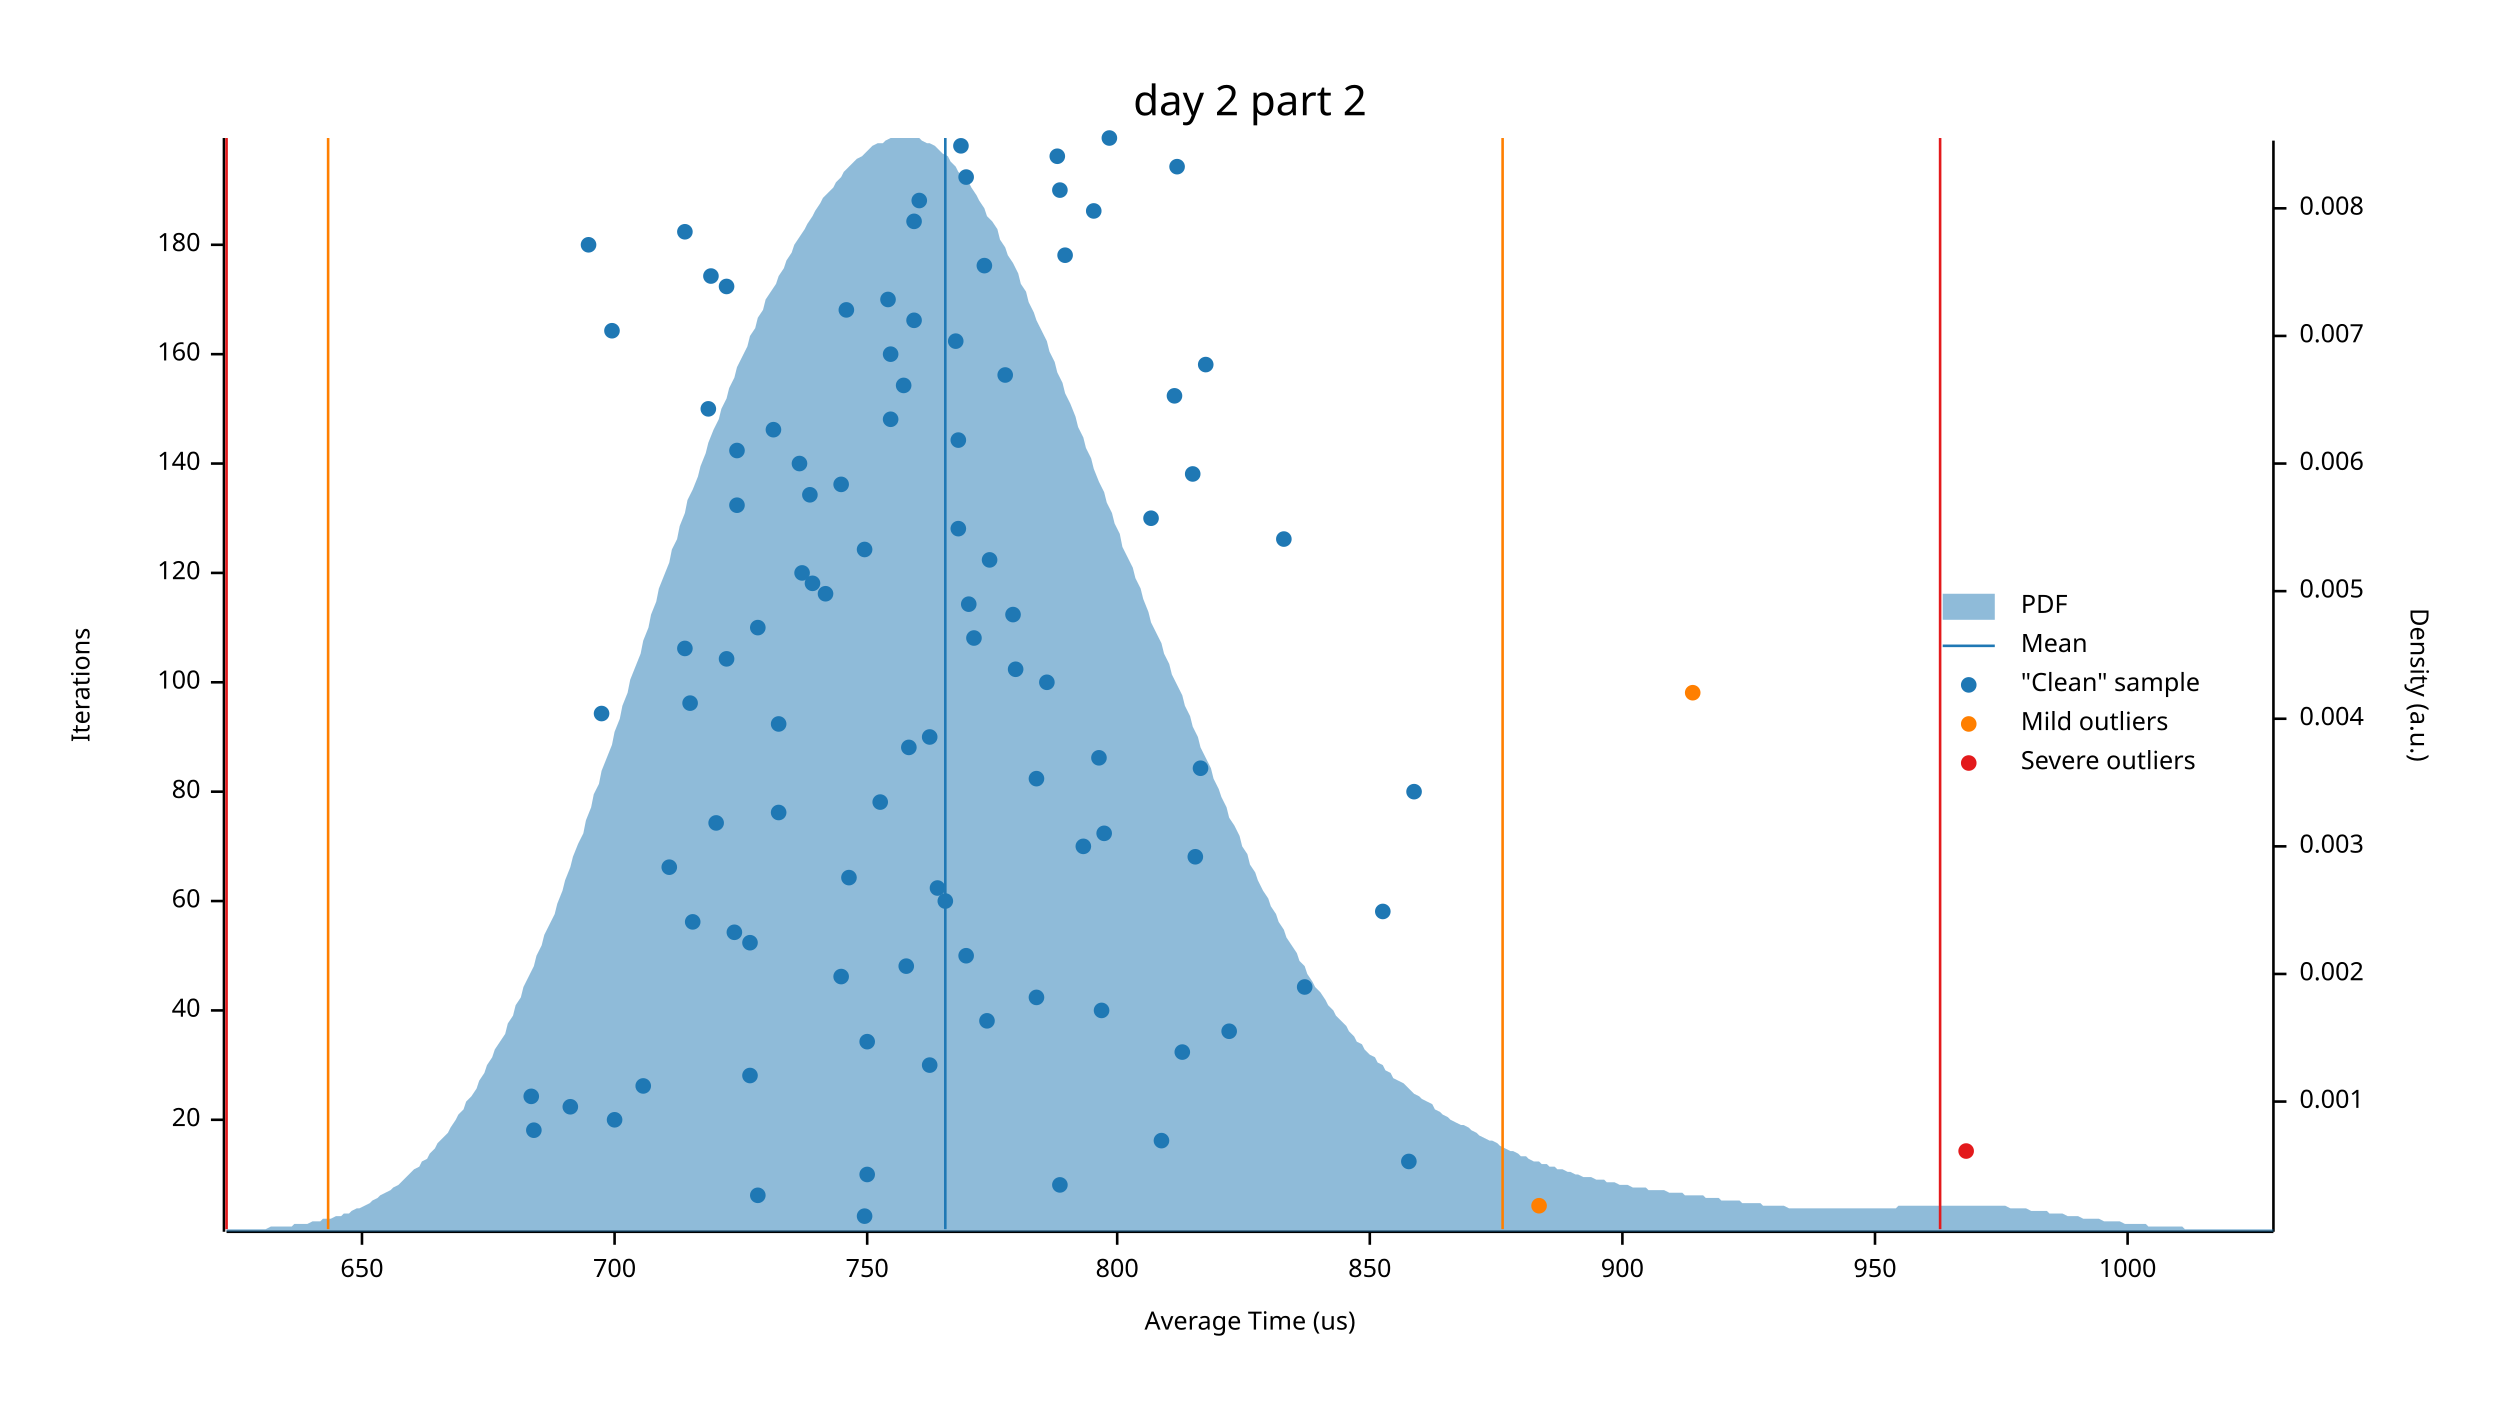
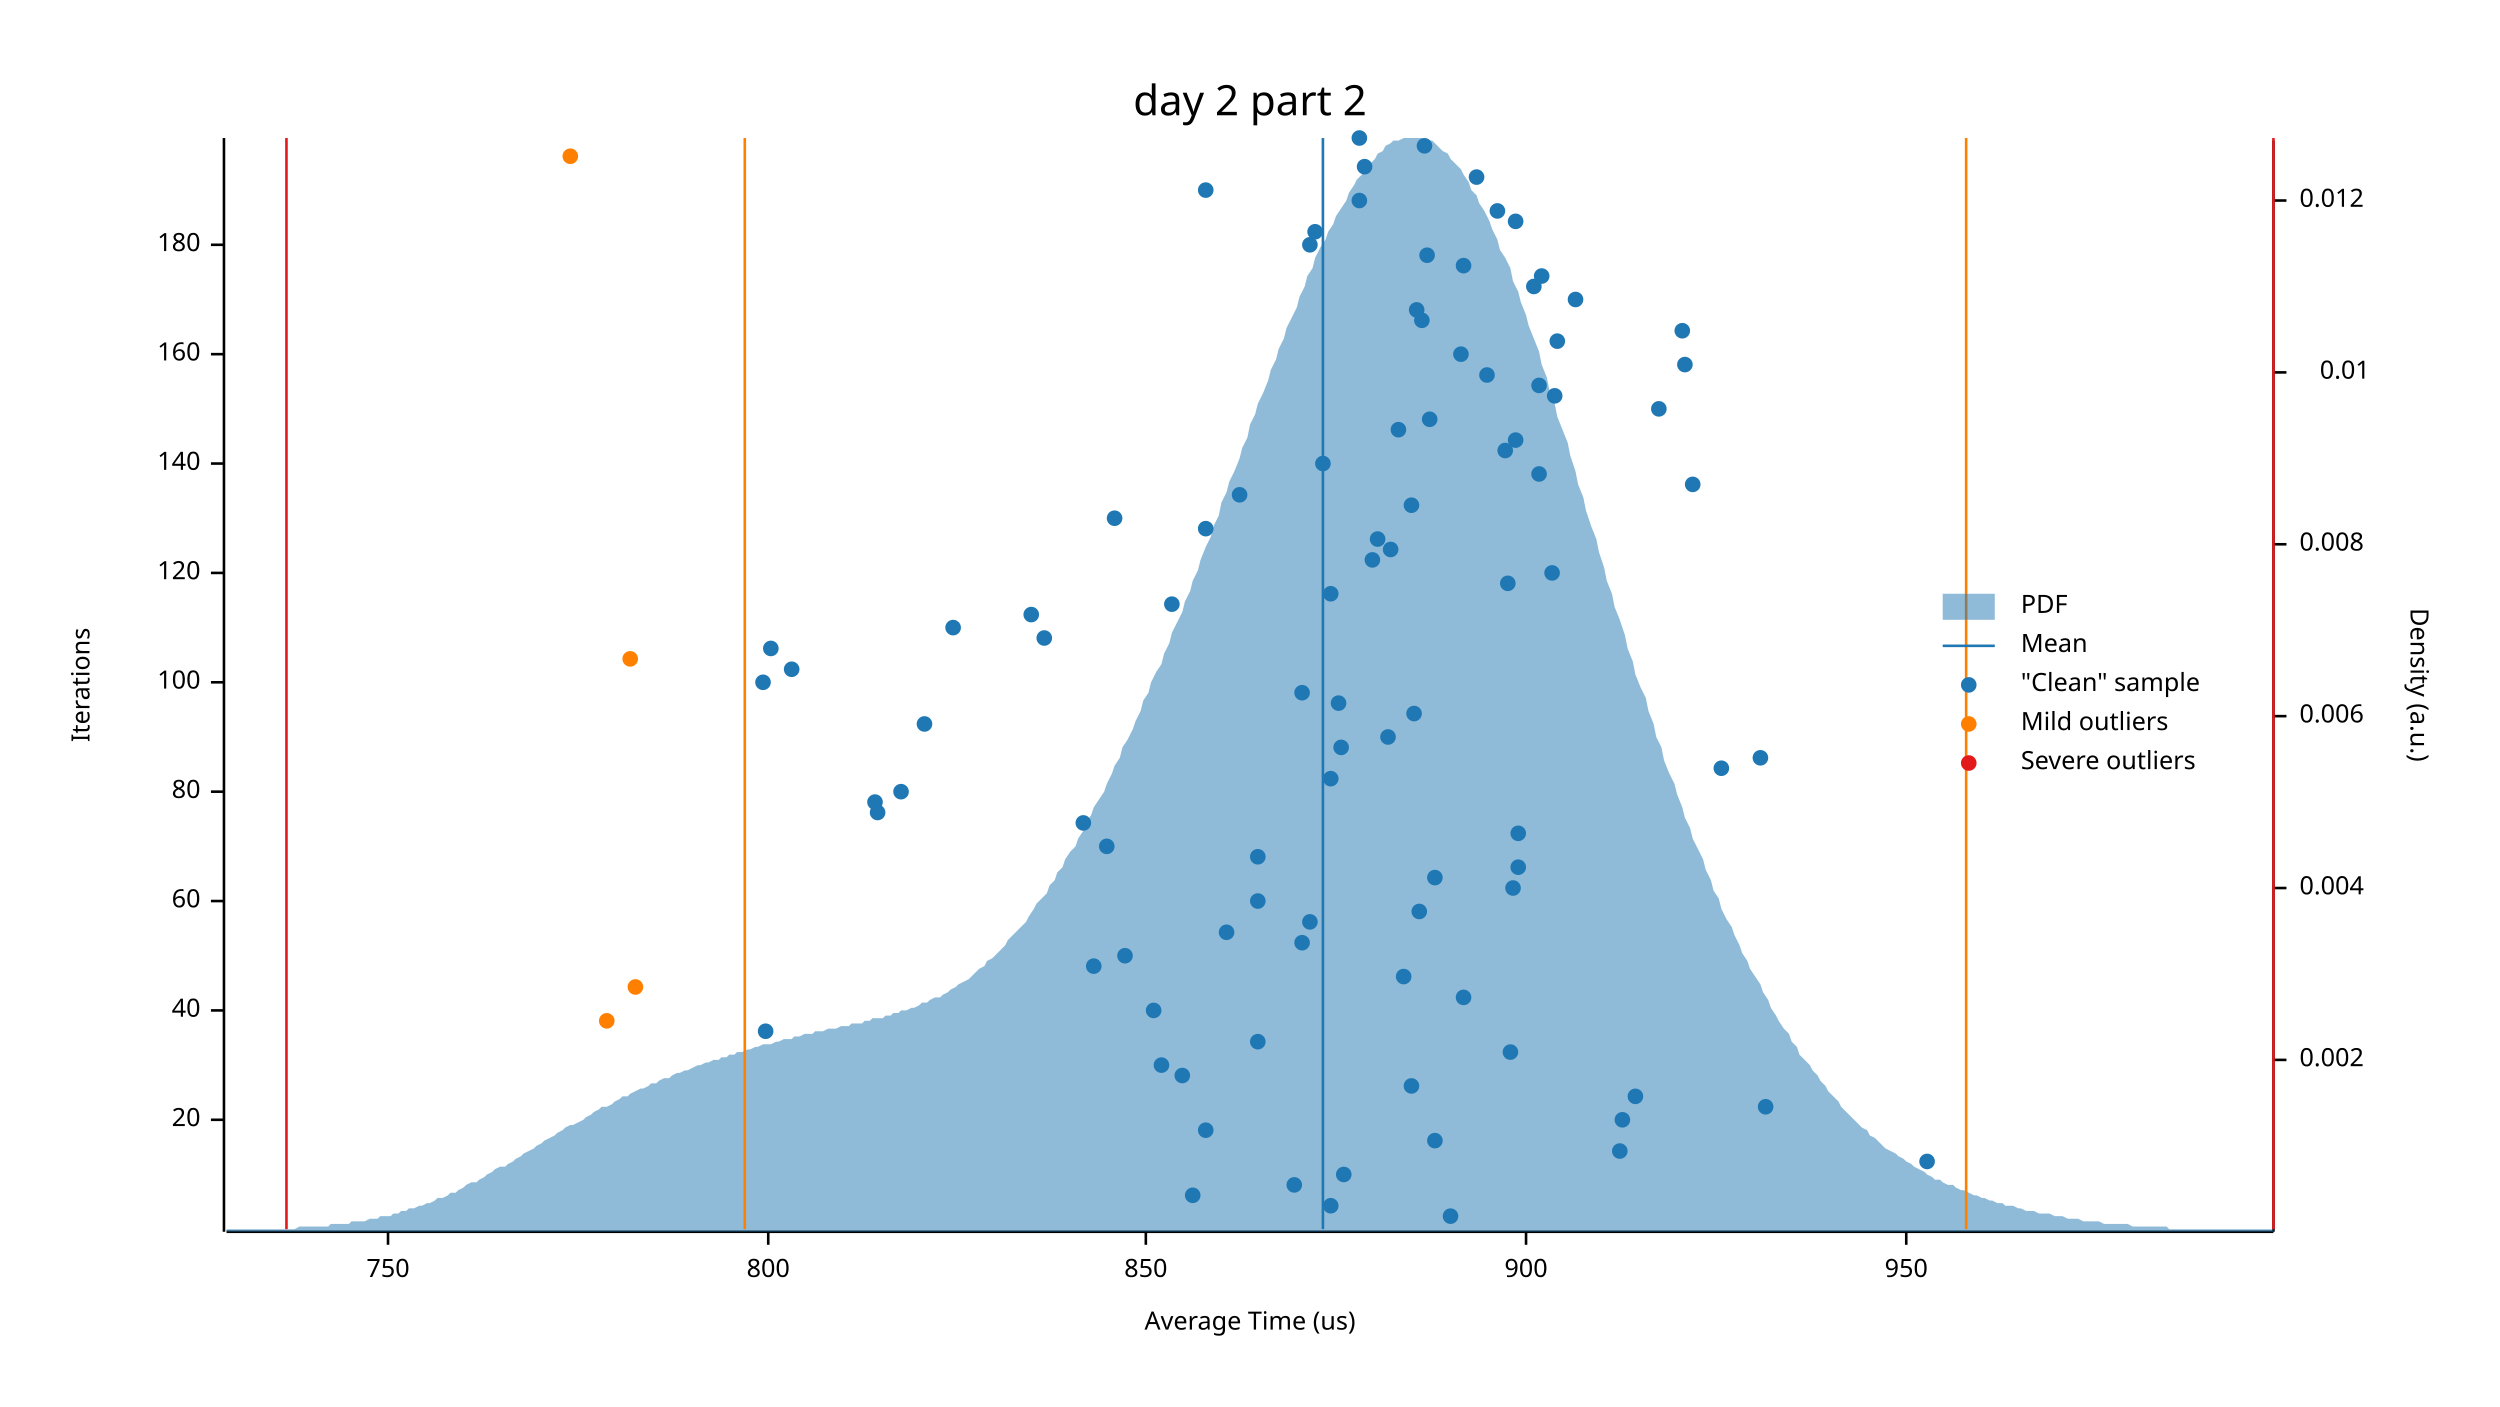
<svg xmlns="http://www.w3.org/2000/svg" width="960" height="540" viewBox="0 0 960 540">
  <text x="480" y="32" dy="0.76em" text-anchor="middle" font-family="sans-serif" font-size="16.129" opacity="1" fill="#000000">
day 2 part 2
</text>
  <text x="27" y="263" dy="0.76em" text-anchor="middle" font-family="sans-serif" font-size="9.677" opacity="1" fill="#000000" transform="rotate(270, 27, 263)">
Iterations
</text>
  <text x="480" y="513" dy="-0.5ex" text-anchor="middle" font-family="sans-serif" font-size="9.677" opacity="1" fill="#000000">
Average Time (us)
</text>
  <polyline fill="none" opacity="1" stroke="#000000" stroke-width="1" points="86,53 86,473 " />
  <text x="77" y="430" dy="0.5ex" text-anchor="end" font-family="sans-serif" font-size="9.677" opacity="1" fill="#000000">
20
</text>
  <polyline fill="none" opacity="1" stroke="#000000" stroke-width="1" points="81,430 86,430 " />
  <text x="77" y="388" dy="0.5ex" text-anchor="end" font-family="sans-serif" font-size="9.677" opacity="1" fill="#000000">
40
</text>
  <polyline fill="none" opacity="1" stroke="#000000" stroke-width="1" points="81,388 86,388 " />
  <text x="77" y="346" dy="0.5ex" text-anchor="end" font-family="sans-serif" font-size="9.677" opacity="1" fill="#000000">
60
</text>
  <polyline fill="none" opacity="1" stroke="#000000" stroke-width="1" points="81,346 86,346 " />
  <text x="77" y="304" dy="0.5ex" text-anchor="end" font-family="sans-serif" font-size="9.677" opacity="1" fill="#000000">
80
</text>
  <polyline fill="none" opacity="1" stroke="#000000" stroke-width="1" points="81,304 86,304 " />
  <text x="77" y="262" dy="0.5ex" text-anchor="end" font-family="sans-serif" font-size="9.677" opacity="1" fill="#000000">
100
</text>
  <polyline fill="none" opacity="1" stroke="#000000" stroke-width="1" points="81,262 86,262 " />
  <text x="77" y="220" dy="0.5ex" text-anchor="end" font-family="sans-serif" font-size="9.677" opacity="1" fill="#000000">
120
</text>
  <polyline fill="none" opacity="1" stroke="#000000" stroke-width="1" points="81,220 86,220 " />
  <text x="77" y="178" dy="0.5ex" text-anchor="end" font-family="sans-serif" font-size="9.677" opacity="1" fill="#000000">
140
</text>
  <polyline fill="none" opacity="1" stroke="#000000" stroke-width="1" points="81,178 86,178 " />
  <text x="77" y="136" dy="0.5ex" text-anchor="end" font-family="sans-serif" font-size="9.677" opacity="1" fill="#000000">
160
</text>
  <polyline fill="none" opacity="1" stroke="#000000" stroke-width="1" points="81,136 86,136 " />
  <text x="77" y="94" dy="0.5ex" text-anchor="end" font-family="sans-serif" font-size="9.677" opacity="1" fill="#000000">
180
</text>
  <polyline fill="none" opacity="1" stroke="#000000" stroke-width="1" points="81,94 86,94 " />
  <polyline fill="none" opacity="1" stroke="#000000" stroke-width="1" points="87,473 873,473 " />
-   <text x="139" y="483" dy="0.76em" text-anchor="middle" font-family="sans-serif" font-size="9.677" opacity="1" fill="#000000">
- 650
- </text>
-   <polyline fill="none" opacity="1" stroke="#000000" stroke-width="1" points="139,473 139,478 " />
-   <text x="236" y="483" dy="0.76em" text-anchor="middle" font-family="sans-serif" font-size="9.677" opacity="1" fill="#000000">
- 700
- </text>
-   <polyline fill="none" opacity="1" stroke="#000000" stroke-width="1" points="236,473 236,478 " />
-   <text x="333" y="483" dy="0.76em" text-anchor="middle" font-family="sans-serif" font-size="9.677" opacity="1" fill="#000000">
+   <text x="149" y="483" dy="0.76em" text-anchor="middle" font-family="sans-serif" font-size="9.677" opacity="1" fill="#000000">
750
</text>
-   <polyline fill="none" opacity="1" stroke="#000000" stroke-width="1" points="333,473 333,478 " />
-   <text x="429" y="483" dy="0.76em" text-anchor="middle" font-family="sans-serif" font-size="9.677" opacity="1" fill="#000000">
+   <polyline fill="none" opacity="1" stroke="#000000" stroke-width="1" points="149,473 149,478 " />
+   <text x="295" y="483" dy="0.76em" text-anchor="middle" font-family="sans-serif" font-size="9.677" opacity="1" fill="#000000">
800
</text>
-   <polyline fill="none" opacity="1" stroke="#000000" stroke-width="1" points="429,473 429,478 " />
-   <text x="526" y="483" dy="0.76em" text-anchor="middle" font-family="sans-serif" font-size="9.677" opacity="1" fill="#000000">
+   <polyline fill="none" opacity="1" stroke="#000000" stroke-width="1" points="295,473 295,478 " />
+   <text x="440" y="483" dy="0.76em" text-anchor="middle" font-family="sans-serif" font-size="9.677" opacity="1" fill="#000000">
850
</text>
-   <polyline fill="none" opacity="1" stroke="#000000" stroke-width="1" points="526,473 526,478 " />
-   <text x="623" y="483" dy="0.76em" text-anchor="middle" font-family="sans-serif" font-size="9.677" opacity="1" fill="#000000">
+   <polyline fill="none" opacity="1" stroke="#000000" stroke-width="1" points="440,473 440,478 " />
+   <text x="586" y="483" dy="0.76em" text-anchor="middle" font-family="sans-serif" font-size="9.677" opacity="1" fill="#000000">
900
</text>
-   <polyline fill="none" opacity="1" stroke="#000000" stroke-width="1" points="623,473 623,478 " />
-   <text x="720" y="483" dy="0.76em" text-anchor="middle" font-family="sans-serif" font-size="9.677" opacity="1" fill="#000000">
+   <polyline fill="none" opacity="1" stroke="#000000" stroke-width="1" points="586,473 586,478 " />
+   <text x="732" y="483" dy="0.76em" text-anchor="middle" font-family="sans-serif" font-size="9.677" opacity="1" fill="#000000">
950
</text>
-   <polyline fill="none" opacity="1" stroke="#000000" stroke-width="1" points="720,473 720,478 " />
-   <text x="817" y="483" dy="0.76em" text-anchor="middle" font-family="sans-serif" font-size="9.677" opacity="1" fill="#000000">
- 1000
- </text>
-   <polyline fill="none" opacity="1" stroke="#000000" stroke-width="1" points="817,473 817,478 " />
+   <polyline fill="none" opacity="1" stroke="#000000" stroke-width="1" points="732,473 732,478 " />
  <text x="933" y="263" dy="0.76em" text-anchor="middle" font-family="sans-serif" font-size="9.677" opacity="1" fill="#000000" transform="rotate(90, 933, 263)">
Density (a.u.)
</text>
  <polyline fill="none" opacity="1" stroke="#000000" stroke-width="1" points="873,54 873,473 " />
-   <text x="883" y="423" dy="0.5ex" text-anchor="start" font-family="sans-serif" font-size="9.677" opacity="1" fill="#000000">
- 0.001
- </text>
-   <polyline fill="none" opacity="1" stroke="#000000" stroke-width="1" points="873,423 878,423 " />
-   <text x="883" y="374" dy="0.5ex" text-anchor="start" font-family="sans-serif" font-size="9.677" opacity="1" fill="#000000">
+   <text x="883" y="407" dy="0.5ex" text-anchor="start" font-family="sans-serif" font-size="9.677" opacity="1" fill="#000000">
0.002
</text>
-   <polyline fill="none" opacity="1" stroke="#000000" stroke-width="1" points="873,374 878,374 " />
-   <text x="883" y="325" dy="0.5ex" text-anchor="start" font-family="sans-serif" font-size="9.677" opacity="1" fill="#000000">
- 0.003
- </text>
-   <polyline fill="none" opacity="1" stroke="#000000" stroke-width="1" points="873,325 878,325 " />
-   <text x="883" y="276" dy="0.5ex" text-anchor="start" font-family="sans-serif" font-size="9.677" opacity="1" fill="#000000">
+   <polyline fill="none" opacity="1" stroke="#000000" stroke-width="1" points="873,407 878,407 " />
+   <text x="883" y="341" dy="0.5ex" text-anchor="start" font-family="sans-serif" font-size="9.677" opacity="1" fill="#000000">
0.004
</text>
-   <polyline fill="none" opacity="1" stroke="#000000" stroke-width="1" points="873,276 878,276 " />
-   <text x="883" y="227" dy="0.5ex" text-anchor="start" font-family="sans-serif" font-size="9.677" opacity="1" fill="#000000">
- 0.005
- </text>
-   <polyline fill="none" opacity="1" stroke="#000000" stroke-width="1" points="873,227 878,227 " />
-   <text x="883" y="178" dy="0.5ex" text-anchor="start" font-family="sans-serif" font-size="9.677" opacity="1" fill="#000000">
+   <polyline fill="none" opacity="1" stroke="#000000" stroke-width="1" points="873,341 878,341 " />
+   <text x="883" y="275" dy="0.5ex" text-anchor="start" font-family="sans-serif" font-size="9.677" opacity="1" fill="#000000">
0.006
</text>
-   <polyline fill="none" opacity="1" stroke="#000000" stroke-width="1" points="873,178 878,178 " />
-   <text x="883" y="129" dy="0.5ex" text-anchor="start" font-family="sans-serif" font-size="9.677" opacity="1" fill="#000000">
- 0.007
- </text>
-   <polyline fill="none" opacity="1" stroke="#000000" stroke-width="1" points="873,129 878,129 " />
-   <text x="883" y="80" dy="0.5ex" text-anchor="start" font-family="sans-serif" font-size="9.677" opacity="1" fill="#000000">
+   <polyline fill="none" opacity="1" stroke="#000000" stroke-width="1" points="873,275 878,275 " />
+   <text x="883" y="209" dy="0.5ex" text-anchor="start" font-family="sans-serif" font-size="9.677" opacity="1" fill="#000000">
0.008
</text>
-   <polyline fill="none" opacity="1" stroke="#000000" stroke-width="1" points="873,80 878,80 " />
-   <polygon opacity="0.5" fill="#1F78B4" points="87,472 88,472 90,472 91,472 93,472 94,472 96,472 98,472 99,472 101,472 102,472 104,471 105,471 107,471 109,471 110,471 112,471 113,470 115,470 116,470 118,470 120,469 121,469 123,469 124,468 126,468 127,468 129,467 131,467 132,466 134,466 135,465 137,464 138,464 140,463 142,462 143,461 145,460 146,459 148,458 150,457 151,456 153,455 154,454 156,452 157,451 159,449 161,448 162,446 164,445 165,443 167,441 168,439 170,437 172,435 173,433 175,430 176,428 178,426 179,423 181,421 183,418 184,415 186,412 187,409 189,406 190,403 192,400 194,397 195,393 197,390 198,386 200,383 201,379 203,375 205,371 206,367 208,363 209,359 211,355 213,351 214,347 216,342 217,338 219,333 220,329 222,324 224,320 225,315 227,310 228,305 230,301 231,296 233,291 235,286 236,281 238,276 239,271 241,266 242,261 244,256 246,251 247,246 249,241 250,236 252,231 253,226 255,221 257,216 258,211 260,207 261,202 263,197 264,192 266,188 268,183 269,179 271,174 272,170 274,165 276,161 277,157 279,153 280,149 282,145 283,141 285,137 287,133 288,129 290,126 291,122 293,119 294,115 296,112 298,109 299,106 301,103 302,100 304,97 305,94 307,91 309,88 310,86 312,83 313,81 315,78 316,76 318,74 320,72 321,70 323,68 324,66 326,64 327,63 329,61 331,60 332,59 334,57 335,56 337,55 339,55 340,54 342,53 343,53 345,53 346,53 348,53 350,53 351,53 353,53 354,54 356,55 357,55 359,56 361,58 362,59 364,60 365,62 367,64 368,66 370,68 372,70 373,72 375,75 376,77 378,80 379,83 381,85 383,88 384,92 386,95 387,98 389,101 391,105 392,109 394,112 395,116 397,120 398,123 400,127 402,131 403,135 405,139 406,143 408,147 409,151 411,155 413,160 414,164 416,168 417,172 419,176 420,180 422,185 424,189 425,193 427,197 428,201 430,205 431,210 433,214 435,218 436,222 438,226 439,230 441,235 442,239 444,243 446,247 447,251 449,255 450,259 452,263 454,267 455,271 457,275 458,279 460,283 461,287 463,291 465,295 466,299 468,303 469,306 471,310 472,314 474,317 476,321 477,325 479,328 480,332 482,335 483,338 485,342 487,345 488,348 490,351 491,354 493,357 494,360 496,363 498,366 499,369 501,371 502,374 504,377 505,379 507,381 509,384 510,386 512,388 513,390 515,392 517,394 518,396 520,398 521,400 523,401 524,403 526,405 528,406 529,408 531,409 532,411 534,412 535,414 537,415 539,416 540,417 542,419 543,420 545,421 546,422 548,423 550,424 551,426 553,427 554,428 556,429 557,430 559,431 561,432 562,432 564,433 565,434 567,435 568,436 570,437 572,438 573,438 575,439 576,440 578,441 580,442 581,442 583,443 584,444 586,444 587,445 589,446 591,446 592,447 594,447 595,448 597,448 598,449 600,449 602,450 603,450 605,451 606,451 608,452 609,452 611,452 613,453 614,453 616,453 617,454 619,454 620,454 622,455 624,455 625,455 627,456 628,456 630,456 632,456 633,457 635,457 636,457 638,457 639,457 641,458 643,458 644,458 646,458 647,459 649,459 650,459 652,459 654,459 655,460 657,460 658,460 660,460 661,461 663,461 665,461 666,461 668,461 669,462 671,462 672,462 674,462 676,462 677,463 679,463 680,463 682,463 683,463 685,463 687,464 688,464 690,464 691,464 693,464 695,464 696,464 698,464 699,464 701,464 702,464 704,464 706,464 707,464 709,464 710,464 712,464 713,464 715,464 717,464 718,464 720,464 721,464 723,464 724,464 726,464 728,464 729,463 731,463 732,463 734,463 735,463 737,463 739,463 740,463 742,463 743,463 745,463 746,463 748,463 750,463 751,463 753,463 754,463 756,463 758,463 759,463 761,463 762,463 764,463 765,463 767,463 769,463 770,463 772,464 773,464 775,464 776,464 778,464 780,465 781,465 783,465 784,465 786,465 787,466 789,466 791,466 792,466 794,467 795,467 797,467 798,467 800,468 802,468 803,468 805,468 806,468 808,469 809,469 811,469 813,469 814,469 816,470 817,470 819,470 821,470 822,470 824,470 825,471 827,471 828,471 830,471 832,471 833,471 835,471 836,471 838,471 839,472 841,472 843,472 844,472 846,472 847,472 849,472 850,472 852,472 854,472 855,472 857,472 858,472 860,472 861,472 863,472 865,472 866,472 868,472 869,472 871,472 873,472 873,473 87,473 " />
-   <polyline fill="none" opacity="1" stroke="#1F78B4" stroke-width="1" points="363,472 363,53 " />
-   <polyline fill="none" opacity="1" stroke="#FF7F00" stroke-width="1" points="126,472 126,53 " />
-   <polyline fill="none" opacity="1" stroke="#FF7F00" stroke-width="1" points="577,472 577,53 " />
-   <polyline fill="none" opacity="1" stroke="#E31A1C" stroke-width="1" points="87,472 87,53 " />
-   <polyline fill="none" opacity="1" stroke="#E31A1C" stroke-width="1" points="745,472 745,53 " />
-   <circle cx="332" cy="467" r="3" opacity="1" fill="#1F78B4" stroke="none" />
-   <circle cx="291" cy="459" r="3" opacity="1" fill="#1F78B4" stroke="none" />
-   <circle cx="407" cy="455" r="3" opacity="1" fill="#1F78B4" stroke="none" />
-   <circle cx="333" cy="451" r="3" opacity="1" fill="#1F78B4" stroke="none" />
-   <circle cx="541" cy="446" r="3" opacity="1" fill="#1F78B4" stroke="none" />
-   <circle cx="446" cy="438" r="3" opacity="1" fill="#1F78B4" stroke="none" />
-   <circle cx="205" cy="434" r="3" opacity="1" fill="#1F78B4" stroke="none" />
-   <circle cx="236" cy="430" r="3" opacity="1" fill="#1F78B4" stroke="none" />
-   <circle cx="219" cy="425" r="3" opacity="1" fill="#1F78B4" stroke="none" />
-   <circle cx="204" cy="421" r="3" opacity="1" fill="#1F78B4" stroke="none" />
-   <circle cx="247" cy="417" r="3" opacity="1" fill="#1F78B4" stroke="none" />
-   <circle cx="288" cy="413" r="3" opacity="1" fill="#1F78B4" stroke="none" />
-   <circle cx="357" cy="409" r="3" opacity="1" fill="#1F78B4" stroke="none" />
-   <circle cx="454" cy="404" r="3" opacity="1" fill="#1F78B4" stroke="none" />
-   <circle cx="333" cy="400" r="3" opacity="1" fill="#1F78B4" stroke="none" />
-   <circle cx="472" cy="396" r="3" opacity="1" fill="#1F78B4" stroke="none" />
-   <circle cx="379" cy="392" r="3" opacity="1" fill="#1F78B4" stroke="none" />
-   <circle cx="423" cy="388" r="3" opacity="1" fill="#1F78B4" stroke="none" />
-   <circle cx="398" cy="383" r="3" opacity="1" fill="#1F78B4" stroke="none" />
-   <circle cx="501" cy="379" r="3" opacity="1" fill="#1F78B4" stroke="none" />
-   <circle cx="323" cy="375" r="3" opacity="1" fill="#1F78B4" stroke="none" />
-   <circle cx="348" cy="371" r="3" opacity="1" fill="#1F78B4" stroke="none" />
-   <circle cx="371" cy="367" r="3" opacity="1" fill="#1F78B4" stroke="none" />
-   <circle cx="288" cy="362" r="3" opacity="1" fill="#1F78B4" stroke="none" />
-   <circle cx="282" cy="358" r="3" opacity="1" fill="#1F78B4" stroke="none" />
-   <circle cx="266" cy="354" r="3" opacity="1" fill="#1F78B4" stroke="none" />
-   <circle cx="531" cy="350" r="3" opacity="1" fill="#1F78B4" stroke="none" />
-   <circle cx="363" cy="346" r="3" opacity="1" fill="#1F78B4" stroke="none" />
-   <circle cx="360" cy="341" r="3" opacity="1" fill="#1F78B4" stroke="none" />
-   <circle cx="326" cy="337" r="3" opacity="1" fill="#1F78B4" stroke="none" />
-   <circle cx="257" cy="333" r="3" opacity="1" fill="#1F78B4" stroke="none" />
-   <circle cx="459" cy="329" r="3" opacity="1" fill="#1F78B4" stroke="none" />
-   <circle cx="416" cy="325" r="3" opacity="1" fill="#1F78B4" stroke="none" />
-   <circle cx="424" cy="320" r="3" opacity="1" fill="#1F78B4" stroke="none" />
-   <circle cx="275" cy="316" r="3" opacity="1" fill="#1F78B4" stroke="none" />
-   <circle cx="299" cy="312" r="3" opacity="1" fill="#1F78B4" stroke="none" />
-   <circle cx="338" cy="308" r="3" opacity="1" fill="#1F78B4" stroke="none" />
-   <circle cx="543" cy="304" r="3" opacity="1" fill="#1F78B4" stroke="none" />
-   <circle cx="398" cy="299" r="3" opacity="1" fill="#1F78B4" stroke="none" />
-   <circle cx="461" cy="295" r="3" opacity="1" fill="#1F78B4" stroke="none" />
-   <circle cx="422" cy="291" r="3" opacity="1" fill="#1F78B4" stroke="none" />
-   <circle cx="349" cy="287" r="3" opacity="1" fill="#1F78B4" stroke="none" />
-   <circle cx="357" cy="283" r="3" opacity="1" fill="#1F78B4" stroke="none" />
-   <circle cx="299" cy="278" r="3" opacity="1" fill="#1F78B4" stroke="none" />
-   <circle cx="231" cy="274" r="3" opacity="1" fill="#1F78B4" stroke="none" />
-   <circle cx="265" cy="270" r="3" opacity="1" fill="#1F78B4" stroke="none" />
-   <circle cx="402" cy="262" r="3" opacity="1" fill="#1F78B4" stroke="none" />
-   <circle cx="390" cy="257" r="3" opacity="1" fill="#1F78B4" stroke="none" />
-   <circle cx="279" cy="253" r="3" opacity="1" fill="#1F78B4" stroke="none" />
-   <circle cx="263" cy="249" r="3" opacity="1" fill="#1F78B4" stroke="none" />
-   <circle cx="374" cy="245" r="3" opacity="1" fill="#1F78B4" stroke="none" />
-   <circle cx="291" cy="241" r="3" opacity="1" fill="#1F78B4" stroke="none" />
-   <circle cx="389" cy="236" r="3" opacity="1" fill="#1F78B4" stroke="none" />
-   <circle cx="372" cy="232" r="3" opacity="1" fill="#1F78B4" stroke="none" />
-   <circle cx="317" cy="228" r="3" opacity="1" fill="#1F78B4" stroke="none" />
-   <circle cx="312" cy="224" r="3" opacity="1" fill="#1F78B4" stroke="none" />
-   <circle cx="308" cy="220" r="3" opacity="1" fill="#1F78B4" stroke="none" />
-   <circle cx="380" cy="215" r="3" opacity="1" fill="#1F78B4" stroke="none" />
-   <circle cx="332" cy="211" r="3" opacity="1" fill="#1F78B4" stroke="none" />
-   <circle cx="493" cy="207" r="3" opacity="1" fill="#1F78B4" stroke="none" />
-   <circle cx="368" cy="203" r="3" opacity="1" fill="#1F78B4" stroke="none" />
-   <circle cx="442" cy="199" r="3" opacity="1" fill="#1F78B4" stroke="none" />
-   <circle cx="283" cy="194" r="3" opacity="1" fill="#1F78B4" stroke="none" />
-   <circle cx="311" cy="190" r="3" opacity="1" fill="#1F78B4" stroke="none" />
-   <circle cx="323" cy="186" r="3" opacity="1" fill="#1F78B4" stroke="none" />
-   <circle cx="458" cy="182" r="3" opacity="1" fill="#1F78B4" stroke="none" />
-   <circle cx="307" cy="178" r="3" opacity="1" fill="#1F78B4" stroke="none" />
-   <circle cx="283" cy="173" r="3" opacity="1" fill="#1F78B4" stroke="none" />
-   <circle cx="368" cy="169" r="3" opacity="1" fill="#1F78B4" stroke="none" />
-   <circle cx="297" cy="165" r="3" opacity="1" fill="#1F78B4" stroke="none" />
-   <circle cx="342" cy="161" r="3" opacity="1" fill="#1F78B4" stroke="none" />
-   <circle cx="272" cy="157" r="3" opacity="1" fill="#1F78B4" stroke="none" />
-   <circle cx="451" cy="152" r="3" opacity="1" fill="#1F78B4" stroke="none" />
-   <circle cx="347" cy="148" r="3" opacity="1" fill="#1F78B4" stroke="none" />
-   <circle cx="386" cy="144" r="3" opacity="1" fill="#1F78B4" stroke="none" />
-   <circle cx="463" cy="140" r="3" opacity="1" fill="#1F78B4" stroke="none" />
-   <circle cx="342" cy="136" r="3" opacity="1" fill="#1F78B4" stroke="none" />
-   <circle cx="367" cy="131" r="3" opacity="1" fill="#1F78B4" stroke="none" />
-   <circle cx="235" cy="127" r="3" opacity="1" fill="#1F78B4" stroke="none" />
-   <circle cx="351" cy="123" r="3" opacity="1" fill="#1F78B4" stroke="none" />
-   <circle cx="325" cy="119" r="3" opacity="1" fill="#1F78B4" stroke="none" />
-   <circle cx="341" cy="115" r="3" opacity="1" fill="#1F78B4" stroke="none" />
-   <circle cx="279" cy="110" r="3" opacity="1" fill="#1F78B4" stroke="none" />
-   <circle cx="273" cy="106" r="3" opacity="1" fill="#1F78B4" stroke="none" />
-   <circle cx="378" cy="102" r="3" opacity="1" fill="#1F78B4" stroke="none" />
-   <circle cx="409" cy="98" r="3" opacity="1" fill="#1F78B4" stroke="none" />
-   <circle cx="226" cy="94" r="3" opacity="1" fill="#1F78B4" stroke="none" />
-   <circle cx="263" cy="89" r="3" opacity="1" fill="#1F78B4" stroke="none" />
-   <circle cx="351" cy="85" r="3" opacity="1" fill="#1F78B4" stroke="none" />
-   <circle cx="420" cy="81" r="3" opacity="1" fill="#1F78B4" stroke="none" />
-   <circle cx="353" cy="77" r="3" opacity="1" fill="#1F78B4" stroke="none" />
-   <circle cx="407" cy="73" r="3" opacity="1" fill="#1F78B4" stroke="none" />
-   <circle cx="371" cy="68" r="3" opacity="1" fill="#1F78B4" stroke="none" />
-   <circle cx="452" cy="64" r="3" opacity="1" fill="#1F78B4" stroke="none" />
-   <circle cx="406" cy="60" r="3" opacity="1" fill="#1F78B4" stroke="none" />
-   <circle cx="369" cy="56" r="3" opacity="1" fill="#1F78B4" stroke="none" />
-   <circle cx="426" cy="53" r="3" opacity="1" fill="#1F78B4" stroke="none" />
-   <circle cx="591" cy="463" r="3" opacity="1" fill="#FF7F00" stroke="none" />
-   <circle cx="650" cy="266" r="3" opacity="1" fill="#FF7F00" stroke="none" />
-   <circle cx="755" cy="442" r="3" opacity="1" fill="#E31A1C" stroke="none" />
+   <polyline fill="none" opacity="1" stroke="#000000" stroke-width="1" points="873,209 878,209 " />
+   <text x="910" y="143" dy="0.5ex" text-anchor="end" font-family="sans-serif" font-size="9.677" opacity="1" fill="#000000">
+ 0.01
+ </text>
+   <polyline fill="none" opacity="1" stroke="#000000" stroke-width="1" points="873,143 878,143 " />
+   <text x="883" y="77" dy="0.5ex" text-anchor="start" font-family="sans-serif" font-size="9.677" opacity="1" fill="#000000">
+ 0.012
+ </text>
+   <polyline fill="none" opacity="1" stroke="#000000" stroke-width="1" points="873,77 878,77 " />
+   <polygon opacity="0.5" fill="#1F78B4" points="87,472 88,472 90,472 91,472 93,472 94,472 96,472 98,472 99,472 101,472 102,472 104,472 105,472 107,472 109,472 110,472 112,472 113,472 115,471 116,471 118,471 120,471 121,471 123,471 124,471 126,471 127,470 129,470 131,470 132,470 134,470 135,469 137,469 138,469 140,469 142,468 143,468 145,468 146,467 148,467 150,467 151,466 153,466 154,465 156,465 157,464 159,464 161,463 162,463 164,462 165,462 167,461 168,460 170,460 172,459 173,458 175,458 176,457 178,456 179,455 181,454 183,454 184,453 186,452 187,451 189,450 190,449 192,448 194,448 195,447 197,446 198,445 200,444 201,443 203,442 205,441 206,440 208,439 209,438 211,437 213,436 214,435 216,434 217,433 219,432 220,432 222,431 224,430 225,429 227,428 228,427 230,426 231,425 233,425 235,424 236,423 238,422 239,421 241,421 242,420 244,419 246,418 247,418 249,417 250,416 252,416 253,415 255,414 257,414 258,413 260,412 261,412 263,411 264,411 266,410 268,409 269,409 271,408 272,408 274,407 276,407 277,406 279,406 280,405 282,405 283,404 285,404 287,403 288,403 290,402 291,402 293,401 294,401 296,401 298,400 299,400 301,399 302,399 304,399 305,398 307,398 309,397 310,397 312,397 313,396 315,396 316,396 318,395 320,395 321,395 323,394 324,394 326,394 327,393 329,393 331,393 332,392 334,392 335,391 337,391 339,391 340,390 342,390 343,389 345,389 346,388 348,388 350,387 351,387 353,386 354,385 356,385 357,384 359,383 361,383 362,382 364,381 365,380 367,379 368,378 370,377 372,376 373,375 375,373 376,372 378,371 379,369 381,368 383,366 384,365 386,363 387,361 389,359 391,357 392,356 394,354 395,352 397,349 398,347 400,345 402,343 403,340 405,338 406,335 408,333 409,330 411,327 413,325 414,322 416,319 417,316 419,313 420,310 422,307 424,304 425,301 427,297 428,294 430,291 431,287 433,284 435,280 436,277 438,273 439,269 441,266 442,262 444,258 446,255 447,251 449,247 450,243 452,239 454,235 455,231 457,227 458,223 460,219 461,215 463,210 465,206 466,202 468,198 469,193 471,189 472,185 474,181 476,176 477,172 479,168 480,163 482,159 483,155 485,151 487,146 488,142 490,138 491,134 493,130 494,126 496,122 498,118 499,114 501,110 502,106 504,103 505,99 507,95 509,92 510,89 512,86 513,83 515,80 517,77 518,74 520,71 521,69 523,67 524,65 526,63 528,61 529,59 531,58 532,56 534,55 535,54 537,54 539,53 540,53 542,53 543,53 545,53 546,53 548,54 550,54 551,55 553,57 554,58 556,59 557,61 559,63 561,65 562,67 564,70 565,73 567,75 568,78 570,81 572,85 573,88 575,92 576,96 578,99 580,103 581,108 583,112 584,116 586,121 587,125 589,130 591,135 592,140 594,145 595,150 597,155 598,160 600,165 602,170 603,175 605,181 606,186 608,191 609,196 611,202 613,207 614,212 616,218 617,223 619,228 620,233 622,238 624,244 625,249 627,254 628,259 630,264 632,268 633,273 635,278 636,283 638,287 639,292 641,297 643,301 644,305 646,310 647,314 649,318 650,322 652,326 654,330 655,334 657,338 658,342 660,345 661,349 663,353 665,356 666,359 668,363 669,366 671,369 672,372 674,375 676,378 677,381 679,384 680,387 682,390 683,392 685,395 687,397 688,400 690,402 691,405 693,407 695,409 696,411 698,413 699,415 701,417 702,419 704,421 706,423 707,425 709,427 710,428 712,430 713,431 715,433 717,434 718,436 720,437 721,438 723,440 724,441 726,442 728,443 729,444 731,445 732,446 734,447 735,448 737,449 739,450 740,451 742,452 743,453 745,453 746,454 748,455 750,455 751,456 753,457 754,457 756,458 758,459 759,459 761,460 762,460 764,461 765,461 767,462 769,462 770,463 772,463 773,463 775,464 776,464 778,465 780,465 781,465 783,466 784,466 786,466 787,466 789,467 791,467 792,467 794,468 795,468 797,468 798,468 800,469 802,469 803,469 805,469 806,469 808,470 809,470 811,470 813,470 814,470 816,470 817,470 819,471 821,471 822,471 824,471 825,471 827,471 828,471 830,471 832,471 833,472 835,472 836,472 838,472 839,472 841,472 843,472 844,472 846,472 847,472 849,472 850,472 852,472 854,472 855,472 857,472 858,472 860,472 861,472 863,472 865,472 866,472 868,472 869,472 871,472 873,472 873,473 87,473 " />
+   <polyline fill="none" opacity="1" stroke="#1F78B4" stroke-width="1" points="508,472 508,53 " />
+   <polyline fill="none" opacity="1" stroke="#FF7F00" stroke-width="1" points="286,472 286,53 " />
+   <polyline fill="none" opacity="1" stroke="#FF7F00" stroke-width="1" points="755,472 755,53 " />
+   <polyline fill="none" opacity="1" stroke="#E31A1C" stroke-width="1" points="110,472 110,53 " />
+   <polyline fill="none" opacity="1" stroke="#E31A1C" stroke-width="1" points="873,472 873,53 " />
+   <circle cx="557" cy="467" r="3" opacity="1" fill="#1F78B4" stroke="none" />
+   <circle cx="511" cy="463" r="3" opacity="1" fill="#1F78B4" stroke="none" />
+   <circle cx="458" cy="459" r="3" opacity="1" fill="#1F78B4" stroke="none" />
+   <circle cx="497" cy="455" r="3" opacity="1" fill="#1F78B4" stroke="none" />
+   <circle cx="516" cy="451" r="3" opacity="1" fill="#1F78B4" stroke="none" />
+   <circle cx="740" cy="446" r="3" opacity="1" fill="#1F78B4" stroke="none" />
+   <circle cx="622" cy="442" r="3" opacity="1" fill="#1F78B4" stroke="none" />
+   <circle cx="551" cy="438" r="3" opacity="1" fill="#1F78B4" stroke="none" />
+   <circle cx="463" cy="434" r="3" opacity="1" fill="#1F78B4" stroke="none" />
+   <circle cx="623" cy="430" r="3" opacity="1" fill="#1F78B4" stroke="none" />
+   <circle cx="678" cy="425" r="3" opacity="1" fill="#1F78B4" stroke="none" />
+   <circle cx="628" cy="421" r="3" opacity="1" fill="#1F78B4" stroke="none" />
+   <circle cx="542" cy="417" r="3" opacity="1" fill="#1F78B4" stroke="none" />
+   <circle cx="454" cy="413" r="3" opacity="1" fill="#1F78B4" stroke="none" />
+   <circle cx="446" cy="409" r="3" opacity="1" fill="#1F78B4" stroke="none" />
+   <circle cx="580" cy="404" r="3" opacity="1" fill="#1F78B4" stroke="none" />
+   <circle cx="483" cy="400" r="3" opacity="1" fill="#1F78B4" stroke="none" />
+   <circle cx="294" cy="396" r="3" opacity="1" fill="#1F78B4" stroke="none" />
+   <circle cx="443" cy="388" r="3" opacity="1" fill="#1F78B4" stroke="none" />
+   <circle cx="562" cy="383" r="3" opacity="1" fill="#1F78B4" stroke="none" />
+   <circle cx="539" cy="375" r="3" opacity="1" fill="#1F78B4" stroke="none" />
+   <circle cx="420" cy="371" r="3" opacity="1" fill="#1F78B4" stroke="none" />
+   <circle cx="432" cy="367" r="3" opacity="1" fill="#1F78B4" stroke="none" />
+   <circle cx="500" cy="362" r="3" opacity="1" fill="#1F78B4" stroke="none" />
+   <circle cx="471" cy="358" r="3" opacity="1" fill="#1F78B4" stroke="none" />
+   <circle cx="503" cy="354" r="3" opacity="1" fill="#1F78B4" stroke="none" />
+   <circle cx="545" cy="350" r="3" opacity="1" fill="#1F78B4" stroke="none" />
+   <circle cx="483" cy="346" r="3" opacity="1" fill="#1F78B4" stroke="none" />
+   <circle cx="581" cy="341" r="3" opacity="1" fill="#1F78B4" stroke="none" />
+   <circle cx="551" cy="337" r="3" opacity="1" fill="#1F78B4" stroke="none" />
+   <circle cx="583" cy="333" r="3" opacity="1" fill="#1F78B4" stroke="none" />
+   <circle cx="483" cy="329" r="3" opacity="1" fill="#1F78B4" stroke="none" />
+   <circle cx="425" cy="325" r="3" opacity="1" fill="#1F78B4" stroke="none" />
+   <circle cx="583" cy="320" r="3" opacity="1" fill="#1F78B4" stroke="none" />
+   <circle cx="416" cy="316" r="3" opacity="1" fill="#1F78B4" stroke="none" />
+   <circle cx="337" cy="312" r="3" opacity="1" fill="#1F78B4" stroke="none" />
+   <circle cx="336" cy="308" r="3" opacity="1" fill="#1F78B4" stroke="none" />
+   <circle cx="346" cy="304" r="3" opacity="1" fill="#1F78B4" stroke="none" />
+   <circle cx="511" cy="299" r="3" opacity="1" fill="#1F78B4" stroke="none" />
+   <circle cx="661" cy="295" r="3" opacity="1" fill="#1F78B4" stroke="none" />
+   <circle cx="676" cy="291" r="3" opacity="1" fill="#1F78B4" stroke="none" />
+   <circle cx="515" cy="287" r="3" opacity="1" fill="#1F78B4" stroke="none" />
+   <circle cx="533" cy="283" r="3" opacity="1" fill="#1F78B4" stroke="none" />
+   <circle cx="355" cy="278" r="3" opacity="1" fill="#1F78B4" stroke="none" />
+   <circle cx="543" cy="274" r="3" opacity="1" fill="#1F78B4" stroke="none" />
+   <circle cx="514" cy="270" r="3" opacity="1" fill="#1F78B4" stroke="none" />
+   <circle cx="500" cy="266" r="3" opacity="1" fill="#1F78B4" stroke="none" />
+   <circle cx="293" cy="262" r="3" opacity="1" fill="#1F78B4" stroke="none" />
+   <circle cx="304" cy="257" r="3" opacity="1" fill="#1F78B4" stroke="none" />
+   <circle cx="296" cy="249" r="3" opacity="1" fill="#1F78B4" stroke="none" />
+   <circle cx="401" cy="245" r="3" opacity="1" fill="#1F78B4" stroke="none" />
+   <circle cx="366" cy="241" r="3" opacity="1" fill="#1F78B4" stroke="none" />
+   <circle cx="396" cy="236" r="3" opacity="1" fill="#1F78B4" stroke="none" />
+   <circle cx="450" cy="232" r="3" opacity="1" fill="#1F78B4" stroke="none" />
+   <circle cx="511" cy="228" r="3" opacity="1" fill="#1F78B4" stroke="none" />
+   <circle cx="579" cy="224" r="3" opacity="1" fill="#1F78B4" stroke="none" />
+   <circle cx="596" cy="220" r="3" opacity="1" fill="#1F78B4" stroke="none" />
+   <circle cx="527" cy="215" r="3" opacity="1" fill="#1F78B4" stroke="none" />
+   <circle cx="534" cy="211" r="3" opacity="1" fill="#1F78B4" stroke="none" />
+   <circle cx="529" cy="207" r="3" opacity="1" fill="#1F78B4" stroke="none" />
+   <circle cx="463" cy="203" r="3" opacity="1" fill="#1F78B4" stroke="none" />
+   <circle cx="428" cy="199" r="3" opacity="1" fill="#1F78B4" stroke="none" />
+   <circle cx="542" cy="194" r="3" opacity="1" fill="#1F78B4" stroke="none" />
+   <circle cx="476" cy="190" r="3" opacity="1" fill="#1F78B4" stroke="none" />
+   <circle cx="650" cy="186" r="3" opacity="1" fill="#1F78B4" stroke="none" />
+   <circle cx="591" cy="182" r="3" opacity="1" fill="#1F78B4" stroke="none" />
+   <circle cx="508" cy="178" r="3" opacity="1" fill="#1F78B4" stroke="none" />
+   <circle cx="578" cy="173" r="3" opacity="1" fill="#1F78B4" stroke="none" />
+   <circle cx="582" cy="169" r="3" opacity="1" fill="#1F78B4" stroke="none" />
+   <circle cx="537" cy="165" r="3" opacity="1" fill="#1F78B4" stroke="none" />
+   <circle cx="549" cy="161" r="3" opacity="1" fill="#1F78B4" stroke="none" />
+   <circle cx="637" cy="157" r="3" opacity="1" fill="#1F78B4" stroke="none" />
+   <circle cx="597" cy="152" r="3" opacity="1" fill="#1F78B4" stroke="none" />
+   <circle cx="591" cy="148" r="3" opacity="1" fill="#1F78B4" stroke="none" />
+   <circle cx="571" cy="144" r="3" opacity="1" fill="#1F78B4" stroke="none" />
+   <circle cx="647" cy="140" r="3" opacity="1" fill="#1F78B4" stroke="none" />
+   <circle cx="561" cy="136" r="3" opacity="1" fill="#1F78B4" stroke="none" />
+   <circle cx="598" cy="131" r="3" opacity="1" fill="#1F78B4" stroke="none" />
+   <circle cx="646" cy="127" r="3" opacity="1" fill="#1F78B4" stroke="none" />
+   <circle cx="546" cy="123" r="3" opacity="1" fill="#1F78B4" stroke="none" />
+   <circle cx="544" cy="119" r="3" opacity="1" fill="#1F78B4" stroke="none" />
+   <circle cx="605" cy="115" r="3" opacity="1" fill="#1F78B4" stroke="none" />
+   <circle cx="589" cy="110" r="3" opacity="1" fill="#1F78B4" stroke="none" />
+   <circle cx="592" cy="106" r="3" opacity="1" fill="#1F78B4" stroke="none" />
+   <circle cx="562" cy="102" r="3" opacity="1" fill="#1F78B4" stroke="none" />
+   <circle cx="548" cy="98" r="3" opacity="1" fill="#1F78B4" stroke="none" />
+   <circle cx="503" cy="94" r="3" opacity="1" fill="#1F78B4" stroke="none" />
+   <circle cx="505" cy="89" r="3" opacity="1" fill="#1F78B4" stroke="none" />
+   <circle cx="582" cy="85" r="3" opacity="1" fill="#1F78B4" stroke="none" />
+   <circle cx="575" cy="81" r="3" opacity="1" fill="#1F78B4" stroke="none" />
+   <circle cx="522" cy="77" r="3" opacity="1" fill="#1F78B4" stroke="none" />
+   <circle cx="463" cy="73" r="3" opacity="1" fill="#1F78B4" stroke="none" />
+   <circle cx="567" cy="68" r="3" opacity="1" fill="#1F78B4" stroke="none" />
+   <circle cx="524" cy="64" r="3" opacity="1" fill="#1F78B4" stroke="none" />
+   <circle cx="547" cy="56" r="3" opacity="1" fill="#1F78B4" stroke="none" />
+   <circle cx="522" cy="53" r="3" opacity="1" fill="#1F78B4" stroke="none" />
+   <circle cx="233" cy="392" r="3" opacity="1" fill="#FF7F00" stroke="none" />
+   <circle cx="244" cy="379" r="3" opacity="1" fill="#FF7F00" stroke="none" />
+   <circle cx="242" cy="253" r="3" opacity="1" fill="#FF7F00" stroke="none" />
+   <circle cx="219" cy="60" r="3" opacity="1" fill="#FF7F00" stroke="none" />
  <text x="776" y="228" dy="0.76em" text-anchor="start" font-family="sans-serif" font-size="9.677" opacity="1" fill="#000000">
PDF
</text>
  <text x="776" y="243" dy="0.76em" text-anchor="start" font-family="sans-serif" font-size="9.677" opacity="1" fill="#000000">
Mean
</text>
  <text x="776" y="258" dy="0.76em" text-anchor="start" font-family="sans-serif" font-size="9.677" opacity="1" fill="#000000">
"Clean" sample
</text>
  <text x="776" y="273" dy="0.76em" text-anchor="start" font-family="sans-serif" font-size="9.677" opacity="1" fill="#000000">
Mild outliers
</text>
  <text x="776" y="288" dy="0.76em" text-anchor="start" font-family="sans-serif" font-size="9.677" opacity="1" fill="#000000">
Severe outliers
</text>
  <rect x="746" y="228" width="20" height="10" opacity="0.5" fill="#1F78B4" stroke="none" />
  <polyline fill="none" opacity="1" stroke="#1F78B4" stroke-width="1" points="746,248 766,248 " />
  <circle cx="756" cy="263" r="3" opacity="1" fill="#1F78B4" stroke="none" />
  <circle cx="756" cy="278" r="3" opacity="1" fill="#FF7F00" stroke="none" />
  <circle cx="756" cy="293" r="3" opacity="1" fill="#E31A1C" stroke="none" />
</svg>
